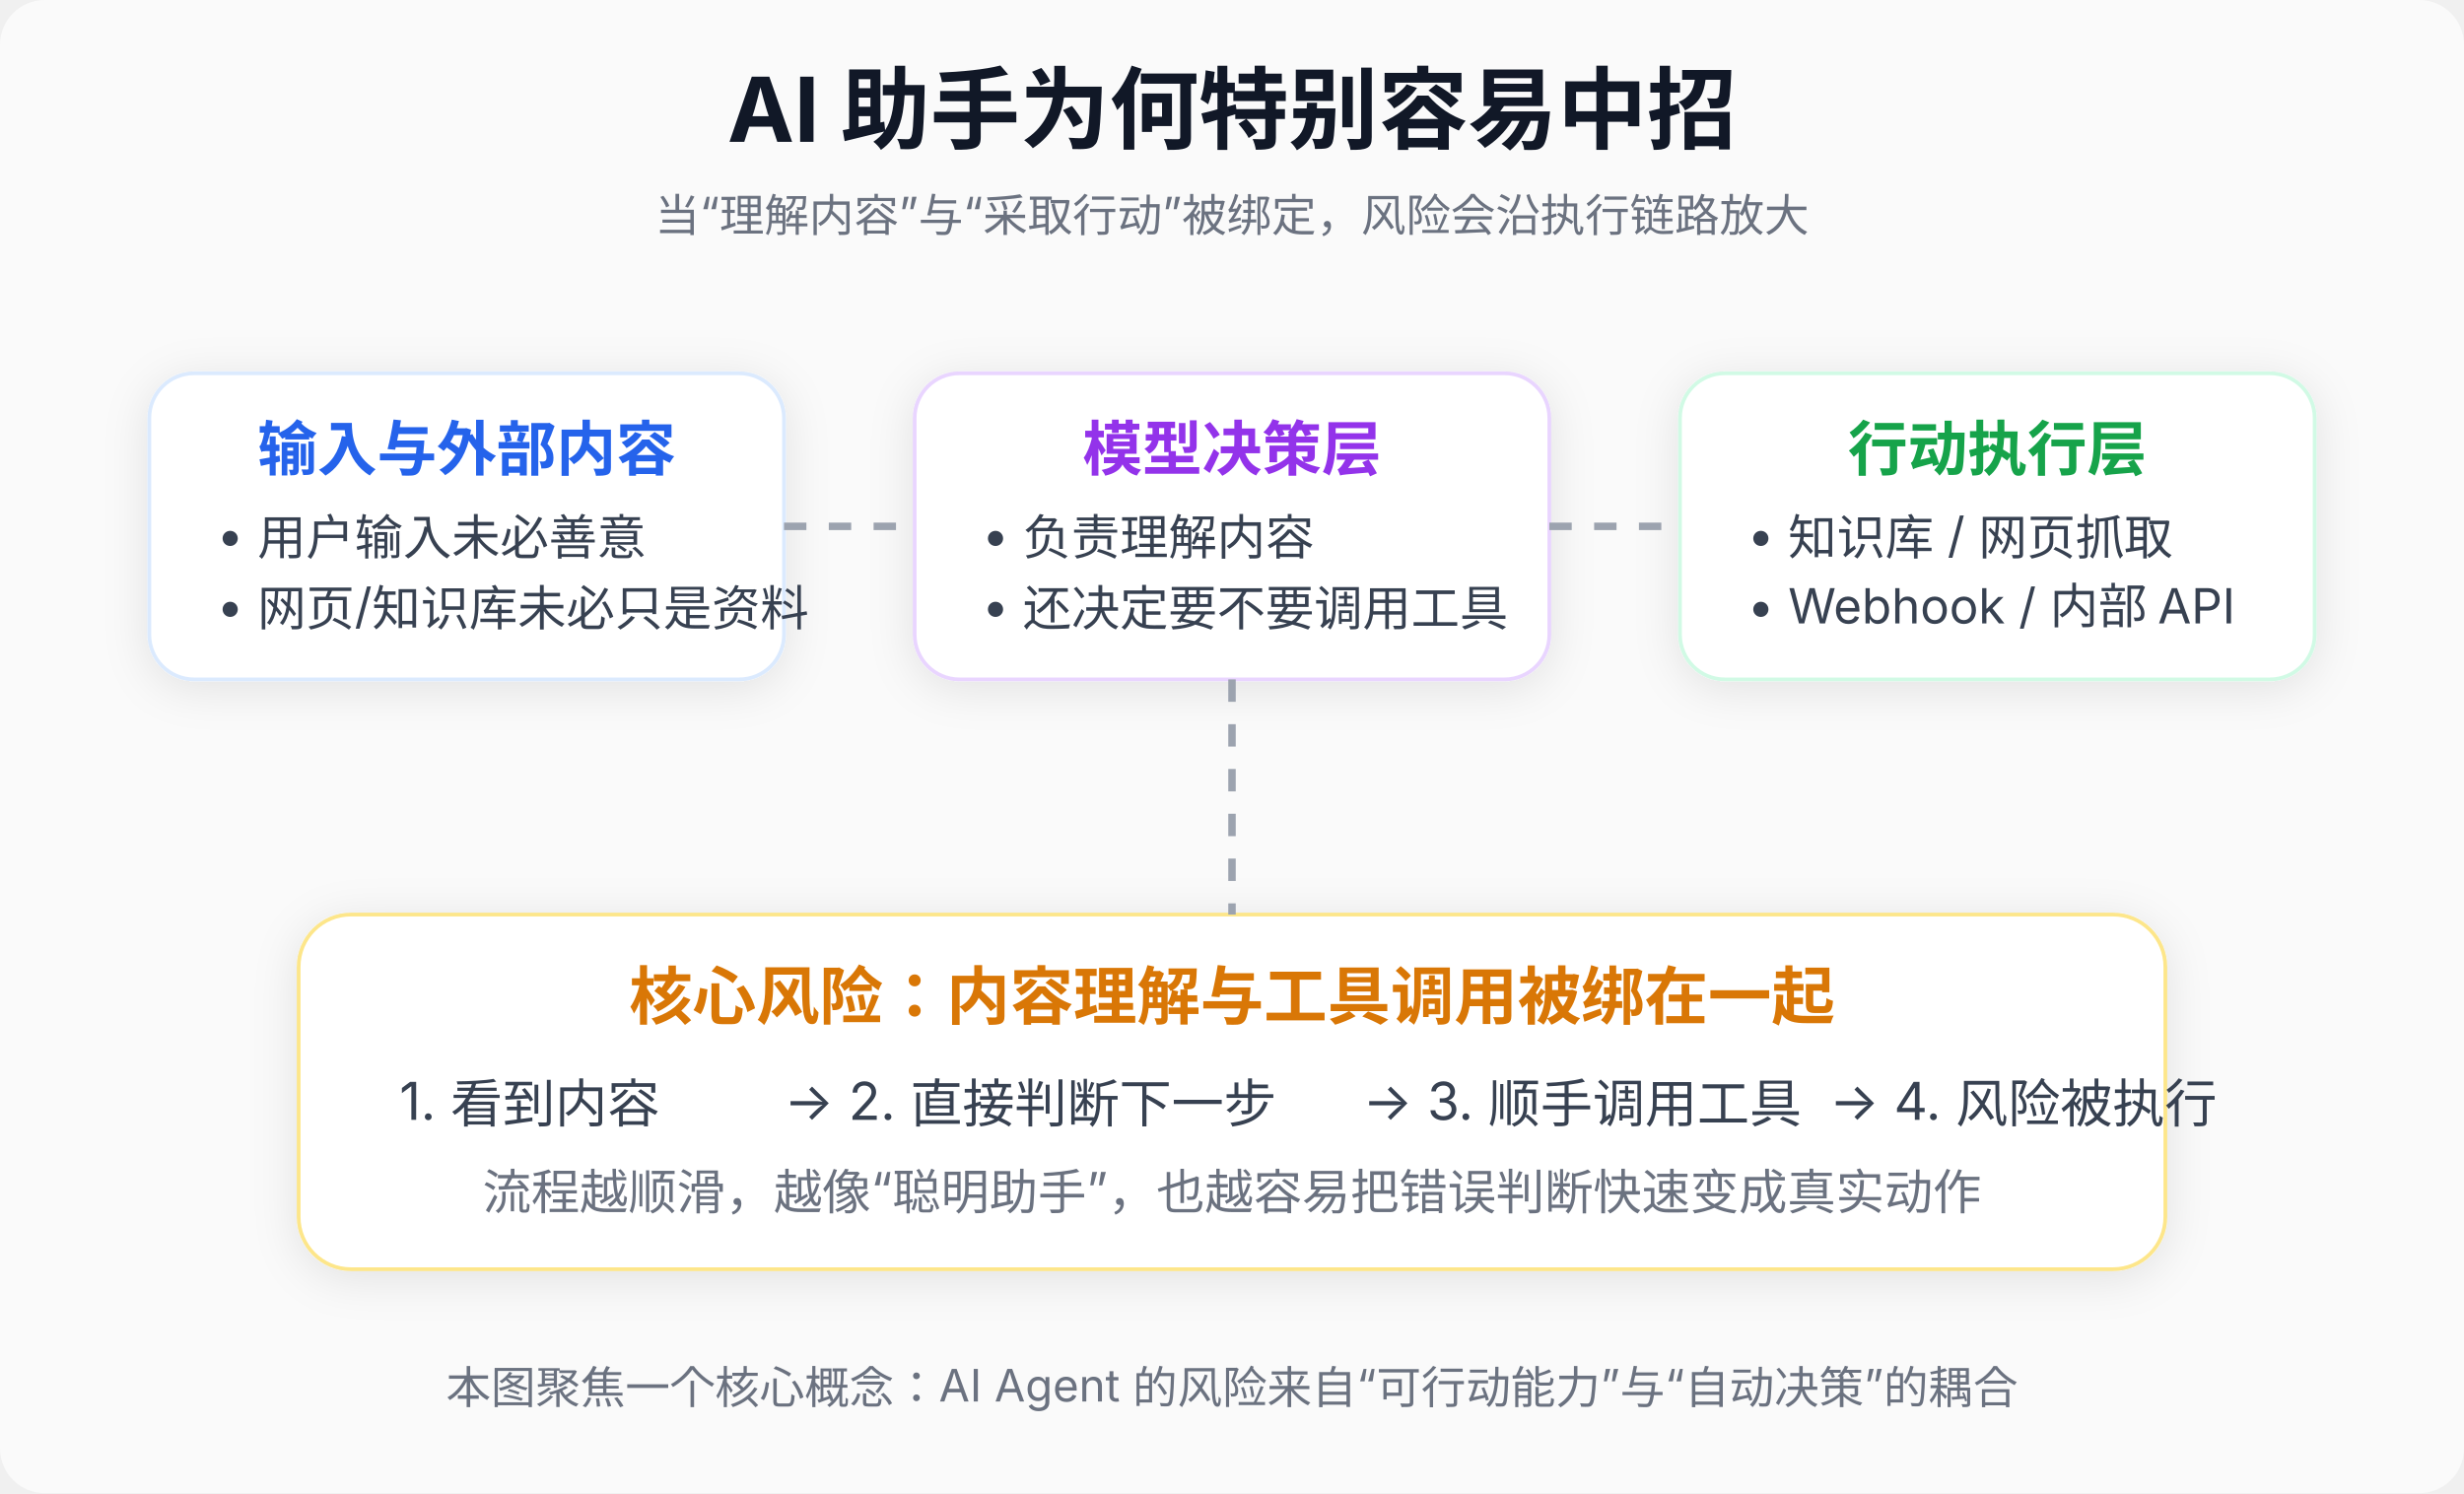
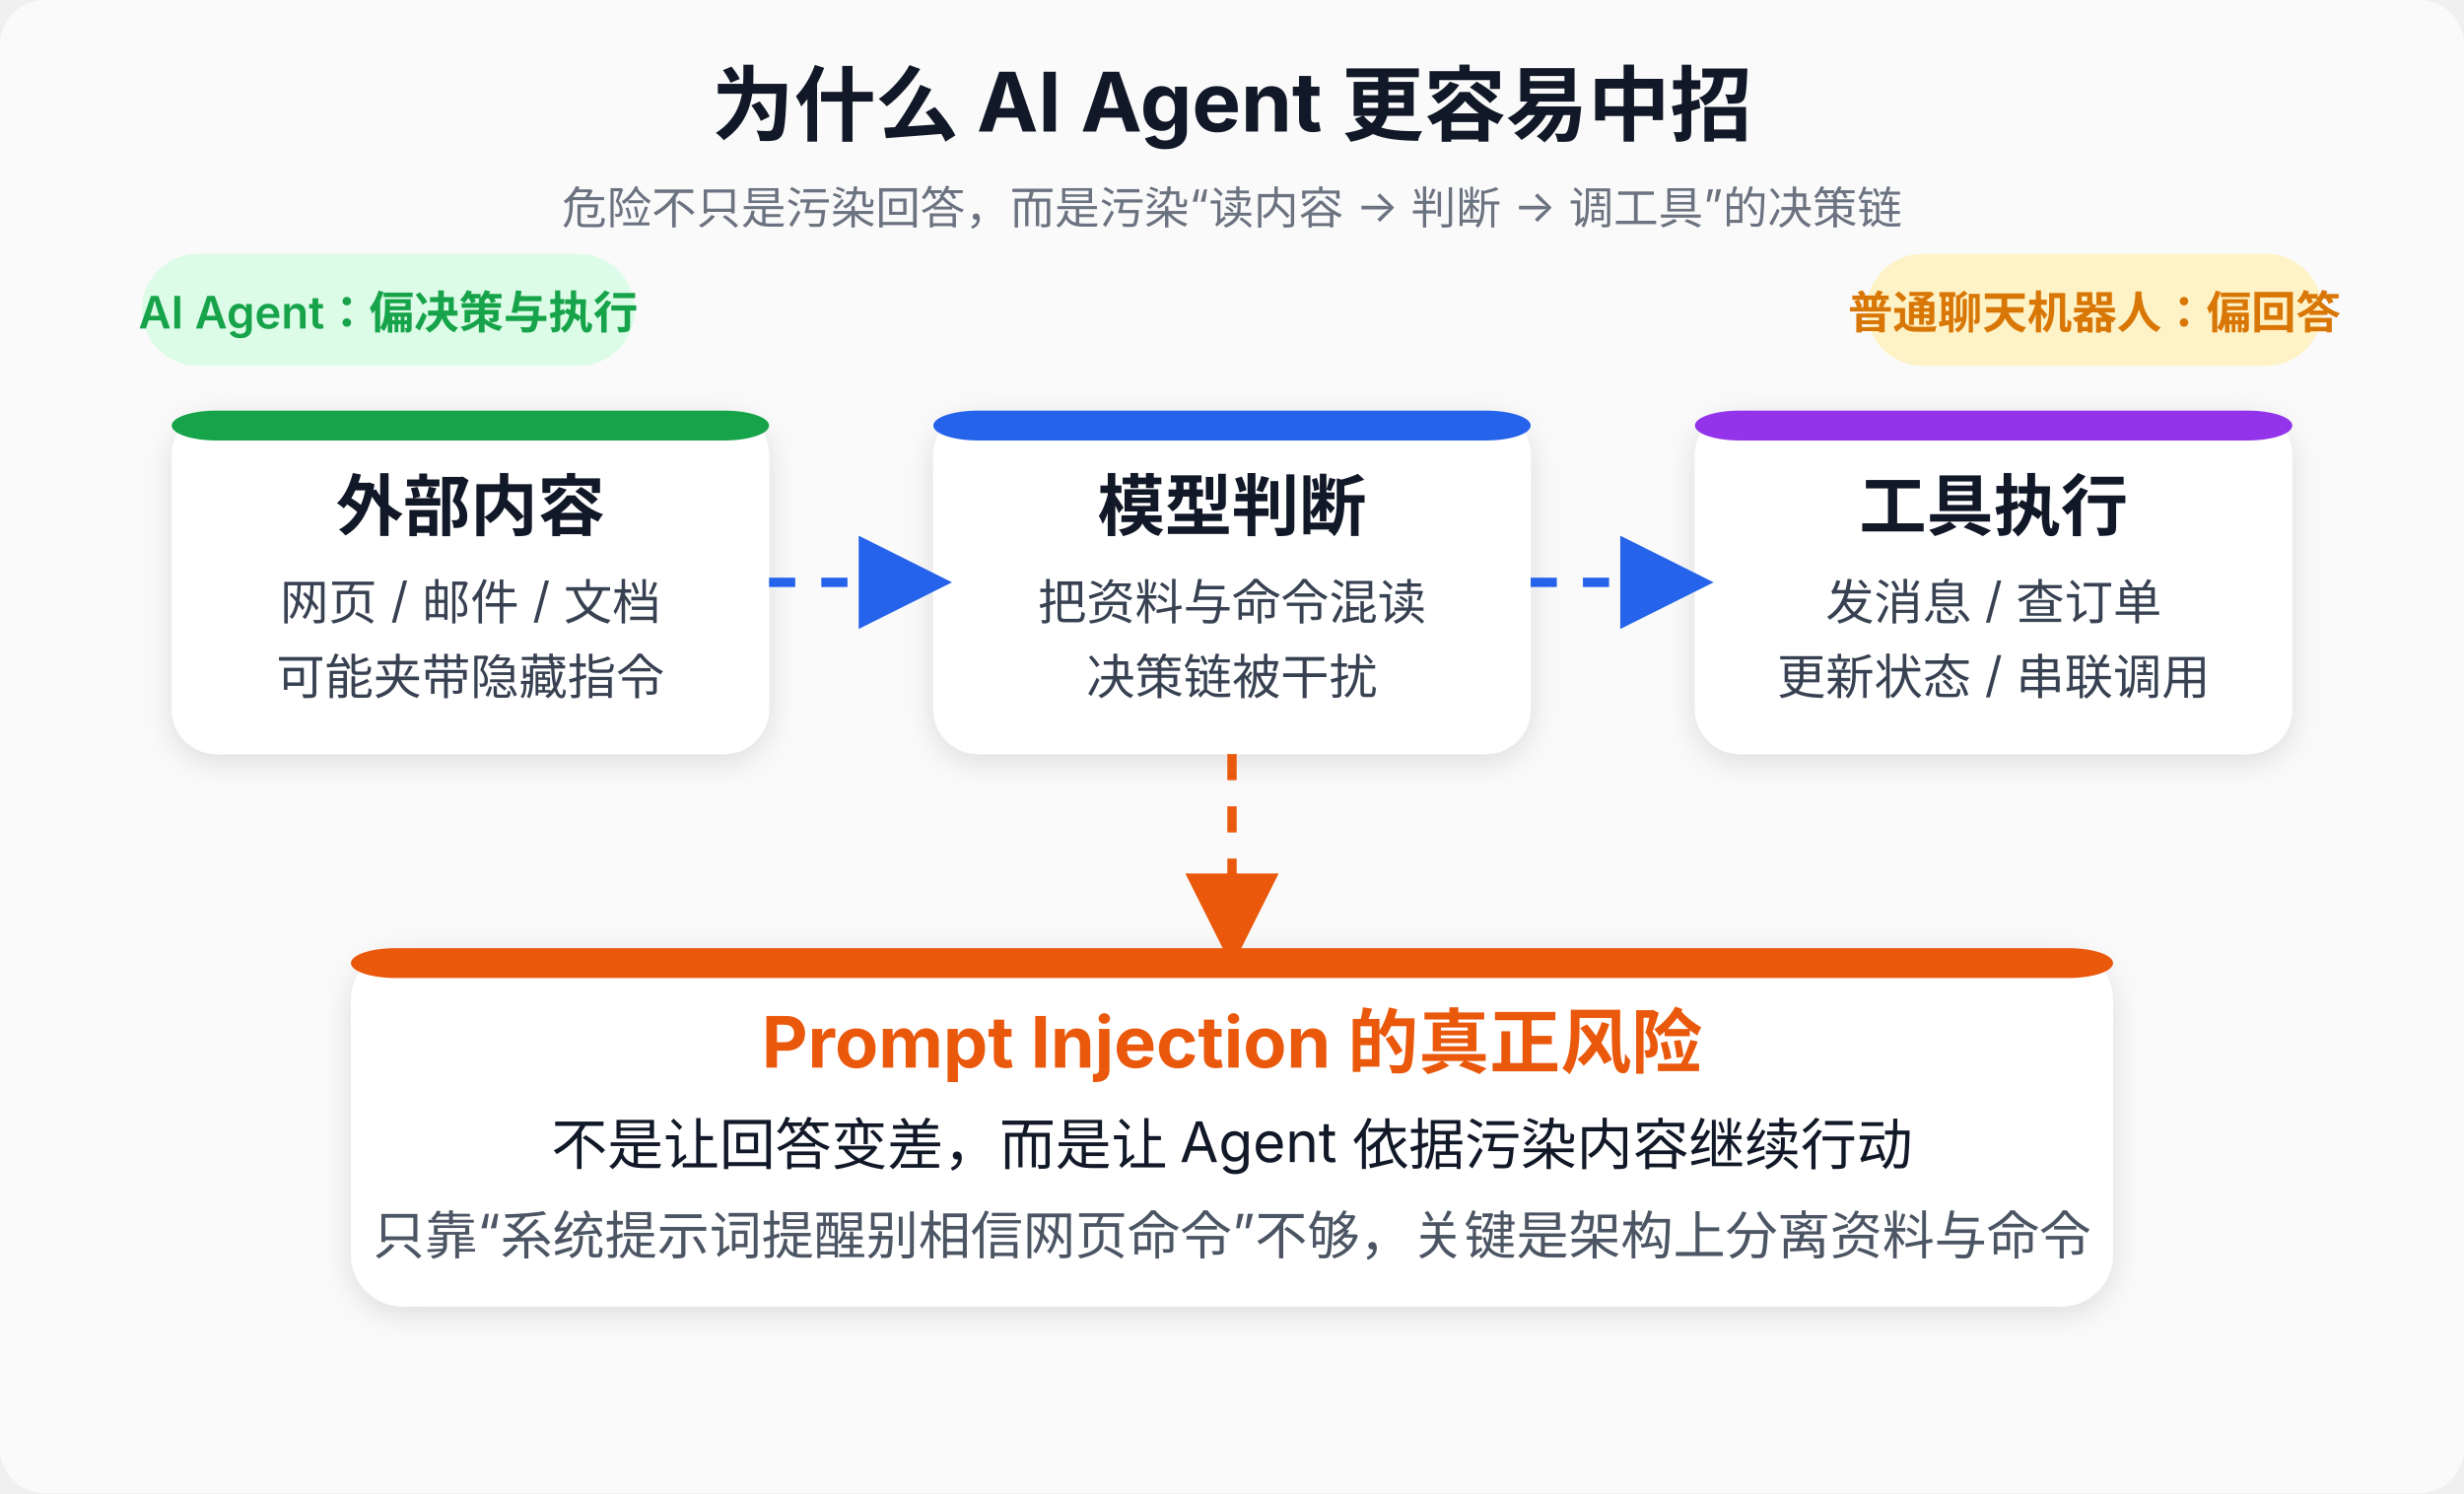
<svg xmlns="http://www.w3.org/2000/svg" viewBox="0 0 660 400" width="660" height="400">
  <rect x="0" y="0" width="660" height="400" rx="12" fill="#FAFAFA" />
  <defs>
    <filter id="shadow" x="-20%" y="-20%" width="140%" height="140%">
-       <feDropShadow dx="0" dy="2" stdDeviation="6" flood-color="#000000" flood-opacity="0.10" />
+       <feDropShadow dx="0" dy="2" stdDeviation="4" flood-color="#000000" flood-opacity="0.12" />
    </filter>
+     <marker id="arrowBlue" markerWidth="10" markerHeight="10" refX="8" refY="5" orient="auto">
+       <path d="M0,0 L10,5 L0,10 Z" fill="#2563EB" />
+     </marker>
+     <marker id="arrowOrange" markerWidth="10" markerHeight="10" refX="8" refY="5" orient="auto">
+       <path d="M0,0 L10,5 L0,10 Z" fill="#EA580C" />
+     </marker>
  </defs>
-   <text x="330" y="38" text-anchor="middle" font-family="-apple-system, 'Segoe UI', sans-serif" font-size="24" font-weight="700" fill="#111827">AI 助手为何特别容易中招</text>
-   <text x="330" y="62" text-anchor="middle" font-family="-apple-system, 'Segoe UI', sans-serif" font-size="12" fill="#6B7280">当“理解内容”与“采取行动”被绑定，风险会沿执行链路放大</text>
-   <rect x="40" y="100" width="170" height="82" rx="12" fill="#FFFFFF" filter="url(#shadow)" stroke="#DBEAFE" />
-   <text x="125" y="126" text-anchor="middle" font-family="-apple-system, 'Segoe UI', sans-serif" font-size="16" font-weight="700" fill="#2563EB">输入与外部内容</text>
-   <text x="58" y="148" font-family="-apple-system, 'Segoe UI', sans-serif" font-size="13" fill="#374151">• 用户输入未必善意</text>
-   <text x="58" y="167" font-family="-apple-system, 'Segoe UI', sans-serif" font-size="13" fill="#374151">• 网页/知识库未必只是资料</text>
-   <rect x="245" y="100" width="170" height="82" rx="12" fill="#FFFFFF" filter="url(#shadow)" stroke="#E9D5FF" />
-   <text x="330" y="126" text-anchor="middle" font-family="-apple-system, 'Segoe UI', sans-serif" font-size="16" font-weight="700" fill="#9333EA">模型决策层</text>
-   <text x="263" y="148" font-family="-apple-system, 'Segoe UI', sans-serif" font-size="13" fill="#374151">• 负责理解内容</text>
-   <text x="263" y="167" font-family="-apple-system, 'Segoe UI', sans-serif" font-size="13" fill="#374151">• 还决定要不要调用工具</text>
-   <rect x="450" y="100" width="170" height="82" rx="12" fill="#FFFFFF" filter="url(#shadow)" stroke="#D1FAE5" />
-   <text x="535" y="126" text-anchor="middle" font-family="-apple-system, 'Segoe UI', sans-serif" font-size="16" font-weight="700" fill="#16A34A">行动执行层</text>
-   <text x="468" y="148" font-family="-apple-system, 'Segoe UI', sans-serif" font-size="13" fill="#374151">• 知识库 / 网页抓取</text>
-   <text x="468" y="167" font-family="-apple-system, 'Segoe UI', sans-serif" font-size="13" fill="#374151">• Webhook / 内部 API</text>
-   <line x1="210" y1="141" x2="245" y2="141" stroke="#9CA3AF" stroke-width="2" stroke-dasharray="6 6" />
-   <line x1="415" y1="141" x2="450" y2="141" stroke="#9CA3AF" stroke-width="2" stroke-dasharray="6 6" />
-   <rect x="80" y="245" width="500" height="95" rx="14" fill="#FFFFFF" filter="url(#shadow)" stroke="#FDE68A" />
-   <text x="330" y="273" text-anchor="middle" font-family="-apple-system, 'Segoe UI', sans-serif" font-size="17" font-weight="700" fill="#D97706">核心风险：内容理解与工具调用被绑在一起</text>
-   <text x="107" y="300" font-family="-apple-system, 'Segoe UI', sans-serif" font-size="14" fill="#374151">1. 看到内容</text>
-   <text x="210" y="300" font-family="-apple-system, 'Segoe UI', sans-serif" font-size="14" fill="#374151">→ 2. 直接判断下一步</text>
-   <text x="365" y="300" font-family="-apple-system, 'Segoe UI', sans-serif" font-size="14" fill="#374151">→ 3. 顺手调用工具</text>
-   <text x="490" y="300" font-family="-apple-system, 'Segoe UI', sans-serif" font-size="14" fill="#374151">→ 4. 风险被执行</text>
-   <text x="330" y="324" text-anchor="middle" font-family="-apple-system, 'Segoe UI', sans-serif" font-size="13" fill="#6B7280">流程越顺滑，越像“聪明助手”，也越容易把错误判断快速变成真实动作</text>
-   <line x1="330" y1="182" x2="330" y2="245" stroke="#9CA3AF" stroke-width="2" stroke-dasharray="6 6" />
-   <text x="330" y="376" text-anchor="middle" font-family="-apple-system, 'Segoe UI', sans-serif" font-size="12" fill="#6B7280">本图聚焦一个核心概念：AI Agent 的风险来自“可行动能力”与“自动决策”的耦合</text>
+   <text x="330" y="36" text-anchor="middle" font-family="-apple-system, 'Segoe UI', sans-serif" font-size="22" font-weight="700" fill="#111827">为什么 AI Agent 更容易中招</text>
+   <text x="330" y="60" text-anchor="middle" font-family="-apple-system, 'Segoe UI', sans-serif" font-size="12" fill="#6B7280">危险不只是污染回答，而是污染“读内容 → 判断 → 调工具”的决策链</text>
+   <rect x="46" y="110" width="160" height="92" rx="12" fill="#FFFFFF" filter="url(#shadow)" />
+   <rect x="46" y="110" width="160" height="8" rx="12" fill="#16A34A" />
+   <text x="126" y="142" text-anchor="middle" font-family="-apple-system, 'Segoe UI', sans-serif" font-size="18" font-weight="700" fill="#111827">外部内容</text>
+   <text x="126" y="166" text-anchor="middle" font-family="-apple-system, 'Segoe UI', sans-serif" font-size="13" fill="#374151">网页 / 邮件 / 文档</text>
+   <text x="126" y="186" text-anchor="middle" font-family="-apple-system, 'Segoe UI', sans-serif" font-size="13" fill="#374151">可能夹带隐藏指令</text>
+   <rect x="250" y="110" width="160" height="92" rx="12" fill="#FFFFFF" filter="url(#shadow)" />
+   <rect x="250" y="110" width="160" height="8" rx="12" fill="#2563EB" />
+   <text x="330" y="142" text-anchor="middle" font-family="-apple-system, 'Segoe UI', sans-serif" font-size="18" font-weight="700" fill="#111827">模型判断</text>
+   <text x="330" y="166" text-anchor="middle" font-family="-apple-system, 'Segoe UI', sans-serif" font-size="13" fill="#374151">把资料与命令混读</text>
+   <text x="330" y="186" text-anchor="middle" font-family="-apple-system, 'Segoe UI', sans-serif" font-size="13" fill="#374151">决策链被干扰</text>
+   <rect x="454" y="110" width="160" height="92" rx="12" fill="#FFFFFF" filter="url(#shadow)" />
+   <rect x="454" y="110" width="160" height="8" rx="12" fill="#9333EA" />
+   <text x="534" y="142" text-anchor="middle" font-family="-apple-system, 'Segoe UI', sans-serif" font-size="18" font-weight="700" fill="#111827">工具执行</text>
+   <text x="534" y="166" text-anchor="middle" font-family="-apple-system, 'Segoe UI', sans-serif" font-size="13" fill="#374151">发消息 / 查订单</text>
+   <text x="534" y="186" text-anchor="middle" font-family="-apple-system, 'Segoe UI', sans-serif" font-size="13" fill="#374151">更新状态 / 串联调用</text>
+   <line x1="206" y1="156" x2="250" y2="156" stroke="#2563EB" stroke-width="2.5" stroke-dasharray="7 7" marker-end="url(#arrowBlue)" />
+   <line x1="410" y1="156" x2="454" y2="156" stroke="#2563EB" stroke-width="2.5" stroke-dasharray="7 7" marker-end="url(#arrowBlue)" />
+   <rect x="94" y="254" width="472" height="96" rx="14" fill="#FFFFFF" filter="url(#shadow)" />
+   <rect x="94" y="254" width="472" height="8" rx="12" fill="#EA580C" />
+   <text x="330" y="286" text-anchor="middle" font-family="-apple-system, 'Segoe UI', sans-serif" font-size="19" font-weight="700" fill="#EA580C">Prompt Injection 的真正风险</text>
+   <text x="330" y="312" text-anchor="middle" font-family="-apple-system, 'Segoe UI', sans-serif" font-size="15" fill="#111827">不是让回答变差，而是让 Agent 依据污染内容继续行动</text>
+   <text x="330" y="336" text-anchor="middle" font-family="-apple-system, 'Segoe UI', sans-serif" font-size="14" fill="#4B5563">只靠“系统提示词提醒别相信网页命令”不够，关键是架构上分离资料与命令</text>
+   <line x1="330" y1="202" x2="330" y2="254" stroke="#EA580C" stroke-width="2.5" stroke-dasharray="7 7" marker-end="url(#arrowOrange)" />
+   <rect x="500" y="68" width="122" height="30" rx="15" fill="#FEF3C7" />
+   <text x="561" y="88" text-anchor="middle" font-family="-apple-system, 'Segoe UI', sans-serif" font-size="12" font-weight="600" fill="#D97706">普通聊天机器人：偏回答</text>
+   <rect x="38" y="68" width="132" height="30" rx="15" fill="#DCFCE7" />
+   <text x="104" y="88" text-anchor="middle" font-family="-apple-system, 'Segoe UI', sans-serif" font-size="12" font-weight="600" fill="#16A34A">AI Agent：偏决策与执行</text>
</svg>
